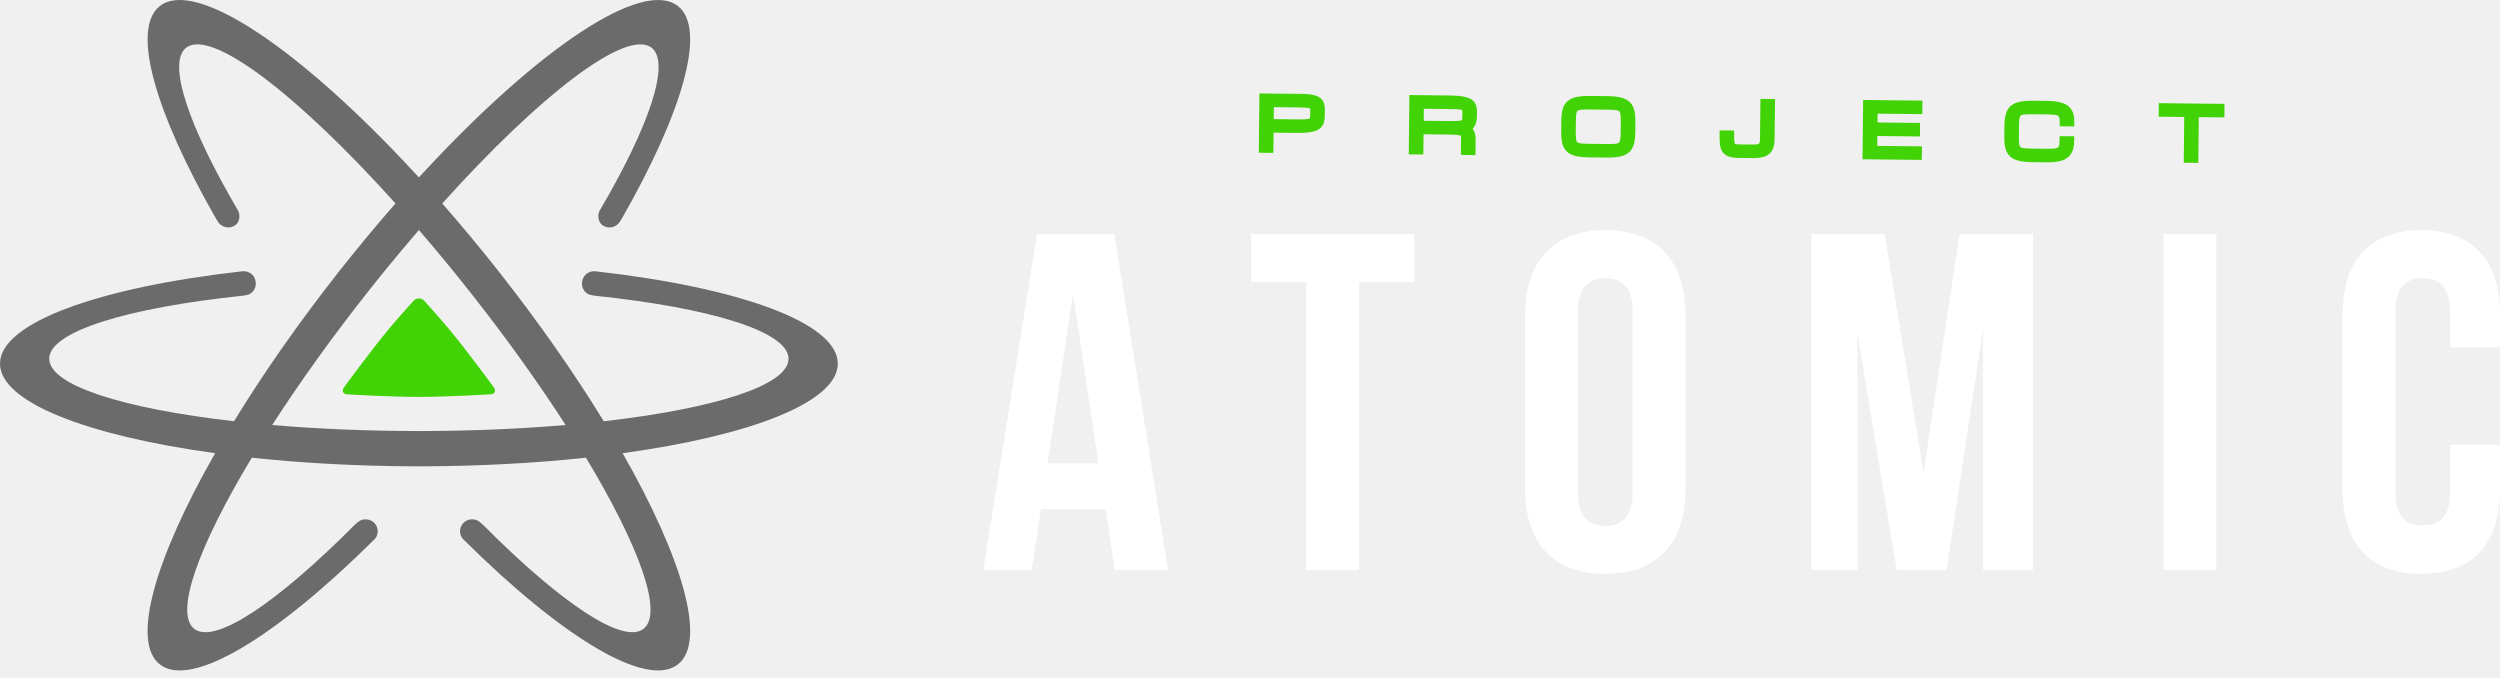
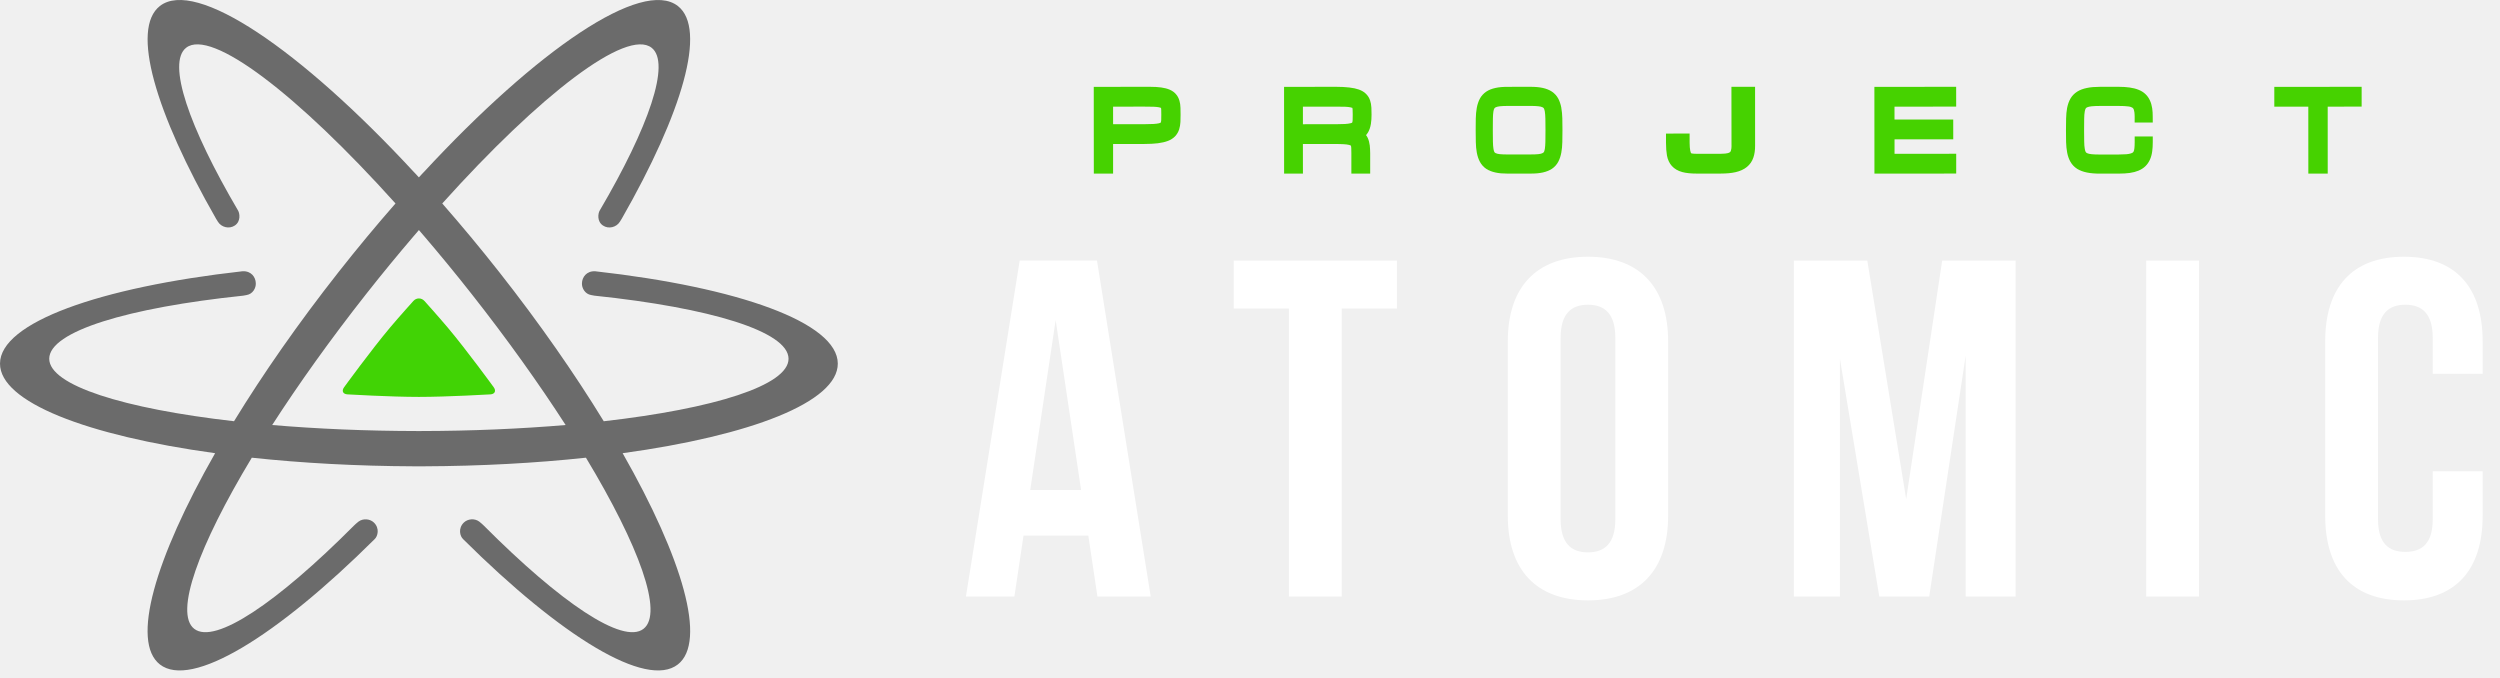
- <svg xmlns="http://www.w3.org/2000/svg" version="1.2" baseProfile="tiny" id="Layer_1" x="0px" y="0px" width="144px" height="39px" viewBox="0 0 144 39" overflow="visible" xml:space="preserve">
-   <g>
-     <path fill="#FFFFFF" d="M67.281,32.834h-3.069l-0.525-3.512h-3.732l-0.526,3.512h-2.792l3.098-19.353h4.451L67.281,32.834z    M60.341,26.697h2.93l-1.465-9.787L60.341,26.697z" />
-     <path fill="#FFFFFF" d="M72.064,13.482h9.399v2.764h-3.179v16.588h-3.043V16.246h-3.178V13.482z" />
-     <path fill="#FFFFFF" d="M87.85,18.126c0-3.097,1.632-4.865,4.617-4.865c2.986,0,4.617,1.769,4.617,4.865v10.062   c0,3.098-1.631,4.867-4.617,4.867c-2.985,0-4.617-1.769-4.617-4.867V18.126z M90.892,28.383c0,1.381,0.608,1.907,1.575,1.907   c0.968,0,1.576-0.526,1.576-1.907V17.932c0-1.383-0.608-1.907-1.576-1.907c-0.967,0-1.575,0.524-1.575,1.907V28.383z" />
-     <path fill="#FFFFFF" d="M110.796,27.221l2.074-13.739h4.23v19.353h-2.876V18.955l-2.101,13.879h-2.876l-2.266-13.686v13.686h-2.654   V13.482h4.229L110.796,27.221z" />
-     <path fill="#FFFFFF" d="M124.62,13.482h3.041v19.353h-3.041V13.482z" />
-     <path fill="#FFFFFF" d="M144,25.618v2.57c0,3.098-1.548,4.867-4.534,4.867c-2.985,0-4.534-1.769-4.534-4.867V18.126   c0-3.097,1.549-4.865,4.534-4.865c2.986,0,4.534,1.769,4.534,4.865v1.88h-2.875v-2.074c0-1.383-0.608-1.907-1.576-1.907   s-1.575,0.524-1.575,1.907v10.451c0,1.381,0.607,1.879,1.575,1.879s1.576-0.499,1.576-1.879v-2.766H144z" />
+ <svg xmlns="http://www.w3.org/2000/svg" version="1.2" id="Layer_1" x="0px" y="0px" width="144px" height="39px" viewBox="0 0 144 39" overflow="visible" xml:space="preserve">
+   <defs id="defs67" />
+   <g id="g3" transform="translate(-1,1.526749)">
+     <path d="m 67.281,32.834 -3.069,0 -0.525,-3.512 -3.732,0 -0.526,3.512 -2.792,0 3.098,-19.353 4.451,0 3.095,19.353 z m -6.94,-6.137 2.93,0 -1.465,-9.787 -1.465,9.787 z" id="path5" style="fill:#ffffff" />
+     <path d="m 72.064,13.482 9.399,0 0,2.764 -3.179,0 0,16.588 -3.043,0 0,-16.588 -3.178,0 0,-2.764 z" id="path7" style="fill:#ffffff" />
+     <path d="m 87.85,18.126 c 0,-3.097 1.632,-4.865 4.617,-4.865 2.986,0 4.617,1.769 4.617,4.865 l 0,10.062 c 0,3.098 -1.631,4.867 -4.617,4.867 -2.985,0 -4.617,-1.769 -4.617,-4.867 l 0,-10.062 z m 3.042,10.257 c 0,1.381 0.608,1.907 1.575,1.907 0.968,0 1.576,-0.526 1.576,-1.907 l 0,-10.451 c 0,-1.383 -0.608,-1.907 -1.576,-1.907 -0.967,0 -1.575,0.524 -1.575,1.907 l 0,10.451 z" id="path9" style="fill:#ffffff" />
+     <path d="m 110.796,27.221 2.074,-13.739 4.23,0 0,19.353 -2.876,0 0,-13.88 -2.101,13.879 -2.876,0 -2.266,-13.686 0,13.686 -2.654,0 0,-19.352 4.229,0 2.24,13.739 z" id="path11" style="fill:#ffffff" />
+     <path d="m 124.62,13.482 3.041,0 0,19.353 -3.041,0 0,-19.353 z" id="path13" style="fill:#ffffff" />
+     <path d="m 144,25.618 0,2.57 c 0,3.098 -1.548,4.867 -4.534,4.867 -2.985,0 -4.534,-1.769 -4.534,-4.867 l 0,-10.062 c 0,-3.097 1.549,-4.865 4.534,-4.865 2.986,0 4.534,1.769 4.534,4.865 l 0,1.88 -2.875,0 0,-2.074 c 0,-1.383 -0.608,-1.907 -1.576,-1.907 -0.968,0 -1.575,0.524 -1.575,1.907 l 0,10.451 c 0,1.381 0.607,1.879 1.575,1.879 0.968,0 1.576,-0.499 1.576,-1.879 l 0,-2.766 2.875,0 z" id="path15" style="fill:#ffffff" />
  </g>
-   <g>
-     <g>
-       <path fill="#41D305" d="M72.774,5.62l2.213,0.023c0.182,0.002,0.335,0.012,0.462,0.03c0.126,0.019,0.229,0.043,0.31,0.076    c0.082,0.033,0.145,0.073,0.188,0.123c0.045,0.046,0.076,0.102,0.095,0.167c0.021,0.063,0.032,0.135,0.033,0.215    c0.003,0.08,0.003,0.167,0.003,0.262c-0.002,0.1-0.005,0.191-0.01,0.275c-0.006,0.084-0.021,0.161-0.046,0.229    c-0.026,0.068-0.066,0.127-0.121,0.178c-0.056,0.05-0.134,0.094-0.234,0.127c-0.101,0.033-0.228,0.059-0.381,0.074    c-0.154,0.017-0.345,0.023-0.568,0.021l-1.593-0.017l-0.012,1.165l-0.369-0.004L72.774,5.62z M73.129,7.097l1.591,0.017    c0.164,0.002,0.301,0,0.414-0.006c0.111-0.003,0.202-0.014,0.276-0.027c0.072-0.015,0.128-0.036,0.169-0.064    c0.039-0.028,0.069-0.063,0.089-0.109c0.018-0.046,0.03-0.101,0.034-0.166c0.003-0.064,0.006-0.142,0.006-0.23    c0.002-0.083,0-0.155-0.001-0.214c-0.002-0.061-0.013-0.112-0.031-0.152c-0.019-0.041-0.049-0.073-0.087-0.098    c-0.039-0.025-0.096-0.044-0.168-0.059s-0.164-0.025-0.274-0.028c-0.114-0.006-0.251-0.009-0.414-0.011l-1.592-0.017L73.129,7.097    z" />
-       <path fill="#41D305" d="M73.346,8.806l-0.84-0.009l0.036-3.415l2.446,0.026c0.188,0.002,0.353,0.013,0.493,0.032    c0.147,0.02,0.267,0.05,0.366,0.09c0.119,0.049,0.209,0.108,0.274,0.184c0.066,0.068,0.116,0.155,0.146,0.255    c0.026,0.084,0.041,0.176,0.043,0.277c0.002,0.082,0.002,0.173,0.002,0.271c-0.002,0.103-0.004,0.2-0.01,0.288    c-0.007,0.106-0.027,0.205-0.06,0.296c-0.04,0.105-0.103,0.196-0.183,0.271c-0.079,0.073-0.187,0.132-0.318,0.177    c-0.118,0.04-0.265,0.068-0.433,0.086c-0.162,0.016-0.356,0.022-0.595,0.021l-1.356-0.015L73.346,8.806z M73.366,6.862    l1.356,0.015c0.15,0.002,0.286,0.001,0.399-0.003c0.101-0.004,0.181-0.013,0.24-0.024c0.062-0.012,0.08-0.025,0.08-0.025    c0.013-0.022,0.021-0.049,0.023-0.096c0.004-0.063,0.006-0.136,0.006-0.22c0.002-0.077,0.001-0.145,0-0.199    c-0.002-0.043-0.009-0.062-0.012-0.067c0,0.004-0.022-0.009-0.085-0.022c-0.062-0.012-0.143-0.02-0.24-0.024    c-0.108-0.003-0.244-0.008-0.405-0.01l-1.354-0.014L73.366,6.862z" />
-     </g>
-     <g>
-       <path fill="#41D305" d="M84.754,8.693l-0.367-0.004l0.006-0.551c0.001-0.09,0.001-0.167-0.003-0.232    c-0.001-0.063-0.013-0.119-0.03-0.166c-0.018-0.045-0.047-0.083-0.086-0.112c-0.039-0.028-0.096-0.051-0.169-0.066    c-0.071-0.016-0.164-0.028-0.275-0.037c-0.111-0.005-0.249-0.01-0.412-0.012l-1.654-0.019l-0.012,1.166l-0.369-0.004l0.032-2.943    l2.083,0.021c0.224,0.002,0.414,0.013,0.567,0.031s0.28,0.043,0.38,0.076c0.101,0.034,0.177,0.074,0.23,0.122    c0.055,0.047,0.095,0.104,0.119,0.167c0.023,0.064,0.036,0.136,0.04,0.215c0.004,0.08,0.005,0.167,0.004,0.262    c-0.001,0.123-0.012,0.231-0.028,0.323c-0.02,0.093-0.05,0.172-0.091,0.235c-0.041,0.064-0.096,0.117-0.164,0.155    C84.486,7.36,84.401,7.386,84.298,7.4c0.104,0.018,0.185,0.044,0.246,0.083c0.061,0.04,0.106,0.091,0.141,0.152    c0.03,0.062,0.053,0.135,0.062,0.219s0.014,0.179,0.013,0.289L84.754,8.693z M81.768,7.19l1.713,0.018    c0.164,0.002,0.301,0,0.414-0.005c0.112-0.004,0.204-0.014,0.275-0.027c0.074-0.015,0.13-0.036,0.17-0.064s0.07-0.064,0.089-0.11    c0.02-0.046,0.031-0.1,0.035-0.165c0.003-0.065,0.006-0.141,0.006-0.23c0.002-0.083,0.001-0.155-0.001-0.214    c-0.003-0.06-0.013-0.111-0.031-0.153c-0.019-0.041-0.048-0.073-0.086-0.099c-0.04-0.023-0.097-0.042-0.17-0.058    c-0.071-0.015-0.163-0.024-0.274-0.028c-0.113-0.006-0.25-0.009-0.414-0.011l-1.714-0.019L81.768,7.19z" />
-       <path fill="#41D305" d="M84.987,8.933l-0.84-0.009l0.009-0.788c0.001-0.086,0.001-0.158-0.002-0.221    c-0.003-0.049-0.011-0.078-0.015-0.09c-0.007-0.006-0.024-0.02-0.086-0.033c-0.062-0.014-0.145-0.025-0.236-0.029    c-0.121-0.007-0.256-0.012-0.402-0.013l-1.418-0.016l-0.013,1.165l-0.84-0.009l0.037-3.415L83.499,5.5    c0.225,0.003,0.425,0.014,0.593,0.032c0.172,0.02,0.312,0.049,0.428,0.086c0.135,0.045,0.239,0.101,0.314,0.172    c0.08,0.07,0.143,0.157,0.18,0.258c0.032,0.086,0.052,0.183,0.057,0.287c0.004,0.084,0.005,0.177,0.004,0.276    c-0.001,0.134-0.013,0.257-0.033,0.364c-0.023,0.124-0.064,0.231-0.123,0.322C84.889,7.34,84.855,7.38,84.82,7.416    c0.028,0.033,0.052,0.069,0.072,0.107c0.046,0.09,0.075,0.191,0.09,0.303c0.011,0.094,0.014,0.197,0.014,0.319L84.987,8.933z     M82.006,6.956l1.477,0.016c0.153,0.001,0.288,0.001,0.402-0.003c0.099-0.004,0.18-0.013,0.24-0.025    c0.06-0.011,0.079-0.024,0.079-0.024c0.012-0.022,0.021-0.049,0.023-0.097c0.003-0.062,0.006-0.135,0.007-0.219    c0.001-0.078,0-0.145-0.004-0.201c0-0.042-0.008-0.061-0.01-0.066c0.002,0.002-0.021-0.009-0.084-0.022    c-0.062-0.012-0.142-0.021-0.239-0.025c-0.11-0.003-0.246-0.007-0.406-0.009l-1.479-0.016L82.006,6.956z" />
-     </g>
-     <g>
-       <path fill="#41D305" d="M92.632,5.775c0.224,0.003,0.413,0.018,0.566,0.047s0.28,0.072,0.379,0.129s0.175,0.127,0.228,0.212    c0.052,0.084,0.091,0.184,0.114,0.298c0.024,0.114,0.037,0.242,0.041,0.385c0.002,0.143,0.003,0.301,0.001,0.477    c-0.002,0.172-0.006,0.33-0.012,0.474C93.943,7.939,93.928,8.068,93.9,8.18c-0.025,0.114-0.066,0.212-0.12,0.296    c-0.055,0.085-0.132,0.153-0.232,0.208c-0.1,0.052-0.228,0.093-0.382,0.119c-0.154,0.027-0.344,0.037-0.568,0.035L91.49,8.827    c-0.224-0.002-0.414-0.018-0.568-0.047c-0.153-0.029-0.28-0.072-0.378-0.127c-0.099-0.057-0.176-0.127-0.229-0.213    c-0.053-0.085-0.091-0.185-0.114-0.298c-0.024-0.113-0.036-0.242-0.039-0.385s-0.003-0.301,0-0.474    c0.001-0.175,0.005-0.334,0.011-0.476c0.005-0.144,0.021-0.271,0.047-0.384s0.066-0.213,0.121-0.296    c0.056-0.083,0.133-0.152,0.233-0.207c0.101-0.054,0.228-0.095,0.382-0.121s0.344-0.037,0.568-0.034L92.632,5.775z M92.602,8.532    c0.162,0.001,0.299-0.001,0.41-0.009c0.112-0.009,0.205-0.025,0.277-0.056c0.074-0.029,0.13-0.069,0.17-0.123    c0.041-0.055,0.07-0.129,0.09-0.218c0.018-0.092,0.028-0.202,0.035-0.334c0.004-0.133,0.007-0.291,0.009-0.474    c0.002-0.184,0.003-0.342,0.001-0.475c-0.003-0.132-0.012-0.243-0.028-0.334c-0.017-0.091-0.045-0.164-0.084-0.22    c-0.039-0.055-0.094-0.097-0.167-0.127c-0.07-0.031-0.162-0.05-0.273-0.062c-0.112-0.01-0.25-0.018-0.413-0.02L91.52,6.069    c-0.163-0.003-0.3,0.001-0.412,0.01c-0.112,0.009-0.205,0.027-0.278,0.056c-0.072,0.029-0.129,0.07-0.171,0.124    c-0.039,0.056-0.067,0.127-0.087,0.218c-0.019,0.09-0.031,0.202-0.033,0.333c-0.006,0.132-0.008,0.292-0.01,0.476    c-0.002,0.183-0.002,0.341-0.001,0.475c0.001,0.131,0.011,0.243,0.029,0.333c0.016,0.091,0.043,0.166,0.083,0.221    c0.037,0.055,0.094,0.095,0.165,0.127c0.072,0.031,0.164,0.051,0.276,0.062c0.112,0.01,0.25,0.016,0.413,0.018L92.602,8.532z" />
-       <path fill="#41D305" d="M92.596,9.076l-1.108-0.012c-0.24-0.003-0.44-0.019-0.609-0.052c-0.176-0.033-0.327-0.085-0.449-0.153    c-0.136-0.078-0.24-0.178-0.313-0.295c-0.067-0.107-0.117-0.233-0.146-0.375c-0.027-0.126-0.042-0.271-0.045-0.428    c-0.002-0.146-0.002-0.306-0.001-0.482c0.002-0.177,0.007-0.337,0.011-0.482c0.008-0.159,0.023-0.3,0.054-0.428    c0.032-0.141,0.084-0.266,0.155-0.374c0.075-0.115,0.184-0.21,0.317-0.284c0.123-0.066,0.272-0.115,0.455-0.146    c0.168-0.029,0.367-0.042,0.609-0.039l1.108,0.011c0.242,0.003,0.441,0.02,0.61,0.053c0.181,0.035,0.328,0.086,0.451,0.156    c0.131,0.076,0.236,0.173,0.311,0.291c0.066,0.109,0.115,0.235,0.146,0.375c0.026,0.13,0.041,0.271,0.044,0.43    c0.003,0.146,0.004,0.306,0.003,0.483C94.194,7.5,94.19,7.661,94.186,7.806c-0.007,0.158-0.025,0.301-0.055,0.428    c-0.032,0.141-0.084,0.265-0.152,0.372c-0.076,0.115-0.184,0.212-0.318,0.286c-0.126,0.066-0.278,0.115-0.456,0.145    C93.037,9.066,92.837,9.078,92.596,9.076z M91.519,6.305c-0.156-0.002-0.288,0.001-0.395,0.009    c-0.088,0.007-0.159,0.021-0.209,0.04c-0.029,0.012-0.053,0.027-0.066,0.045c-0.018,0.025-0.034,0.069-0.046,0.125    c-0.017,0.078-0.025,0.175-0.029,0.292c-0.004,0.132-0.007,0.288-0.009,0.471c-0.002,0.181-0.001,0.338,0,0.467    c0.002,0.118,0.01,0.217,0.023,0.295c0.015,0.071,0.03,0.109,0.045,0.13c0.012,0.016,0.033,0.031,0.064,0.043    c0.048,0.021,0.117,0.036,0.207,0.044c0.105,0.01,0.238,0.015,0.392,0.017l1.108,0.012c0.151,0.002,0.283,0,0.391-0.008    c0.089-0.007,0.157-0.021,0.206-0.04c0.033-0.014,0.056-0.028,0.069-0.046c0.012-0.017,0.03-0.055,0.046-0.125    c0.016-0.075,0.026-0.175,0.031-0.294c0.004-0.13,0.007-0.285,0.01-0.467c0.001-0.183,0.002-0.338,0-0.47    c-0.002-0.118-0.01-0.216-0.024-0.293c-0.012-0.056-0.026-0.101-0.046-0.128c-0.012-0.017-0.033-0.031-0.062-0.044    c-0.05-0.021-0.119-0.036-0.207-0.044c-0.104-0.011-0.237-0.017-0.393-0.018L91.519,6.305z" />
-     </g>
-     <g>
-       <path fill="#41D305" d="M100.132,8.859c-0.185-0.002-0.332-0.021-0.444-0.055c-0.111-0.034-0.197-0.089-0.258-0.166    c-0.061-0.079-0.102-0.178-0.12-0.305c-0.019-0.125-0.026-0.28-0.024-0.464l0.002-0.122l0.366,0.005l-0.001,0.122    c-0.003,0.151,0.006,0.271,0.021,0.361c0.015,0.089,0.041,0.156,0.079,0.205c0.039,0.048,0.089,0.077,0.151,0.092    c0.062,0.014,0.14,0.021,0.23,0.021l0.858,0.009c0.122,0.001,0.226-0.008,0.304-0.029c0.079-0.021,0.142-0.055,0.189-0.1    c0.046-0.045,0.078-0.103,0.097-0.173c0.02-0.071,0.028-0.153,0.029-0.248l0.022-2.079l0.369,0.004l-0.024,2.085    c-0.001,0.153-0.02,0.284-0.054,0.392c-0.034,0.108-0.09,0.197-0.166,0.264c-0.078,0.068-0.18,0.118-0.306,0.149    s-0.28,0.044-0.464,0.043L100.132,8.859z" />
-       <path fill="#41D305" d="M100.987,9.105l-0.858-0.009c-0.208-0.002-0.376-0.024-0.511-0.065c-0.156-0.047-0.283-0.132-0.374-0.246    c-0.087-0.111-0.143-0.25-0.168-0.415c-0.021-0.141-0.029-0.305-0.028-0.503l0.004-0.358l0.84,0.009l-0.004,0.358    c-0.002,0.137,0.006,0.244,0.019,0.317c0.012,0.074,0.029,0.096,0.029,0.098c0.006,0.004,0.008,0.007,0.021,0.011    c0.044,0.009,0.106,0.015,0.181,0.016l0.859,0.009c0.124,0.002,0.199-0.011,0.24-0.021c0.038-0.009,0.067-0.025,0.085-0.042    c0.015-0.013,0.025-0.036,0.033-0.065c0.015-0.05,0.021-0.113,0.022-0.188l0.024-2.315l0.841,0.009l-0.025,2.32    c-0.002,0.176-0.023,0.331-0.066,0.462c-0.048,0.147-0.126,0.273-0.236,0.369c-0.104,0.094-0.241,0.161-0.404,0.2    C101.364,9.091,101.192,9.107,100.987,9.105z" />
-     </g>
-     <g>
-       <path fill="#41D305" d="M107.519,8.94l0.032-2.944l2.943,0.032l-0.004,0.308l-2.574-0.027l-0.011,0.98l2.452,0.027l-0.003,0.305    l-2.453-0.026l-0.011,1.042l2.575,0.028l-0.004,0.307L107.519,8.94z" />
-       <polygon fill="#41D305" points="110.696,9.21 107.281,9.173 107.318,5.758 110.733,5.795 110.726,6.575 108.149,6.547     108.145,7.054 110.596,7.081 110.588,7.861 108.136,7.833 108.13,8.403 110.705,8.431   " />
-     </g>
-     <g>
-       <path fill="#41D305" d="M118.876,7.04c0.001-0.153-0.013-0.274-0.046-0.366c-0.032-0.089-0.087-0.158-0.162-0.203    c-0.076-0.048-0.177-0.078-0.302-0.093c-0.124-0.014-0.277-0.022-0.462-0.024l-0.861-0.009c-0.163-0.002-0.3,0.002-0.411,0.011    c-0.112,0.009-0.206,0.026-0.278,0.055c-0.072,0.029-0.129,0.07-0.171,0.124c-0.04,0.056-0.069,0.128-0.086,0.218    c-0.02,0.09-0.032,0.202-0.035,0.334c-0.005,0.131-0.008,0.291-0.009,0.475c-0.003,0.183-0.003,0.342-0.001,0.475    c0.001,0.131,0.011,0.242,0.028,0.333c0.016,0.091,0.044,0.165,0.081,0.221c0.04,0.055,0.096,0.096,0.168,0.126    c0.073,0.031,0.164,0.051,0.276,0.062c0.11,0.01,0.249,0.017,0.412,0.018l0.86,0.009c0.143,0.002,0.266,0,0.37-0.007    c0.103-0.006,0.191-0.019,0.264-0.039c0.074-0.021,0.133-0.048,0.179-0.083c0.045-0.035,0.08-0.08,0.105-0.134    c0.025-0.053,0.042-0.118,0.053-0.193c0.01-0.077,0.016-0.165,0.016-0.269l0.368,0.004c-0.001,0.123-0.01,0.234-0.027,0.333    c-0.016,0.098-0.043,0.186-0.084,0.264c-0.041,0.075-0.092,0.142-0.158,0.198c-0.065,0.056-0.149,0.102-0.249,0.137    c-0.1,0.035-0.219,0.061-0.355,0.077c-0.139,0.016-0.3,0.021-0.483,0.019l-0.861-0.009c-0.225-0.002-0.413-0.018-0.566-0.047    c-0.153-0.029-0.28-0.071-0.38-0.127c-0.099-0.058-0.175-0.127-0.229-0.213c-0.053-0.085-0.092-0.185-0.115-0.299    c-0.022-0.112-0.036-0.242-0.039-0.384c-0.001-0.144-0.002-0.302,0-0.474c0.003-0.175,0.005-0.334,0.01-0.476    c0.007-0.144,0.022-0.271,0.048-0.384c0.026-0.113,0.066-0.212,0.121-0.297c0.057-0.083,0.133-0.152,0.234-0.206    c0.1-0.055,0.227-0.096,0.382-0.121c0.154-0.024,0.343-0.037,0.567-0.034l0.861,0.01c0.184,0.002,0.344,0.012,0.482,0.031    c0.138,0.019,0.255,0.044,0.354,0.082c0.099,0.036,0.182,0.081,0.245,0.135c0.066,0.054,0.116,0.117,0.156,0.192    c0.037,0.071,0.063,0.156,0.077,0.247c0.016,0.093,0.021,0.196,0.02,0.307L118.876,7.04z" />
-       <path fill="#41D305" d="M117.872,9.349l-0.86-0.009c-0.238-0.003-0.443-0.021-0.609-0.053c-0.175-0.032-0.327-0.085-0.45-0.153    c-0.134-0.077-0.239-0.176-0.312-0.294c-0.067-0.107-0.118-0.233-0.146-0.375c-0.028-0.129-0.042-0.274-0.045-0.431    c-0.001-0.144-0.003-0.304-0.001-0.479c0.002-0.178,0.007-0.337,0.012-0.482c0.006-0.155,0.023-0.299,0.053-0.428    c0.033-0.141,0.085-0.268,0.155-0.374c0.078-0.116,0.184-0.212,0.318-0.284c0.123-0.067,0.272-0.115,0.455-0.146    c0.167-0.029,0.367-0.042,0.608-0.04l0.862,0.01c0.19,0.002,0.362,0.013,0.512,0.035c0.152,0.021,0.289,0.052,0.403,0.094    c0.126,0.045,0.231,0.104,0.317,0.177c0.087,0.072,0.158,0.162,0.211,0.263c0.049,0.094,0.084,0.2,0.104,0.319    c0.016,0.107,0.022,0.223,0.021,0.346l-0.002,0.237l-0.84-0.009l0.003-0.238c0.002-0.154-0.018-0.238-0.033-0.28    c-0.019-0.052-0.043-0.071-0.063-0.084c-0.032-0.019-0.093-0.046-0.205-0.058c-0.113-0.014-0.26-0.021-0.437-0.023l-0.861-0.01    c-0.154-0.001-0.286,0.001-0.393,0.01c-0.088,0.007-0.159,0.021-0.209,0.04c-0.03,0.013-0.052,0.027-0.066,0.045    c-0.019,0.026-0.034,0.071-0.047,0.126c-0.016,0.075-0.025,0.174-0.028,0.292c-0.004,0.13-0.008,0.287-0.01,0.471    c-0.002,0.181-0.002,0.337,0,0.467c0,0.118,0.01,0.219,0.023,0.294c0.013,0.072,0.031,0.111,0.047,0.129    c0.003,0.005,0.017,0.025,0.062,0.044c0.049,0.021,0.119,0.035,0.209,0.044c0.105,0.01,0.239,0.015,0.391,0.017l0.861,0.009    c0.143,0.001,0.258,0,0.351-0.006c0.089-0.005,0.161-0.016,0.217-0.031c0.055-0.016,0.082-0.03,0.097-0.041    c0.016-0.012,0.027-0.028,0.038-0.049c0.009-0.02,0.022-0.058,0.031-0.125c0.008-0.065,0.014-0.145,0.015-0.238l0.002-0.236    l0.84,0.009l-0.002,0.236c-0.002,0.134-0.012,0.257-0.03,0.367c-0.019,0.125-0.056,0.237-0.107,0.335    c-0.055,0.105-0.127,0.196-0.216,0.271c-0.087,0.072-0.195,0.134-0.322,0.178c-0.116,0.042-0.249,0.07-0.409,0.089    C118.237,9.345,118.07,9.351,117.872,9.349z" />
-     </g>
-     <g>
-       <path fill="#41D305" d="M127.893,6.216l-0.004,0.308l-1.47-0.016l-0.029,2.636l-0.367-0.004l0.028-2.636l-1.471-0.015l0.002-0.309    L127.893,6.216z" />
-       <polygon fill="#41D305" points="126.622,9.382 125.783,9.374 125.812,6.738 124.339,6.722 124.348,5.942 128.132,5.983     128.123,6.762 126.651,6.747   " />
-     </g>
-   </g>
-   <path fill="#41D305" d="M24.128,22.862c-1.631,0-4.114-0.146-4.114-0.146c-0.261-0.015-0.349-0.2-0.194-0.411  c0,0,1.541-2.122,2.658-3.451c0.552-0.654,1.333-1.519,1.333-1.519c0.175-0.194,0.46-0.194,0.636,0c0,0,0.778,0.865,1.331,1.519  c1.119,1.329,2.66,3.451,2.66,3.451c0.153,0.211,0.065,0.396-0.194,0.411C28.243,22.716,25.758,22.862,24.128,22.862z" />
-   <path fill="#6B6B6B" d="M48.257,20.941c-0.01-2.363-5.732-4.393-13.979-5.317c-0.493-0.021-0.75,0.343-0.758,0.692  c-0.014,0.279,0.18,0.622,0.529,0.679c0.065,0.011,0.122,0.024,0.195,0.036c6.645,0.694,11.168,2.057,11.176,3.63  c0.007,1.534-4.277,2.877-10.644,3.603c-1.664-2.718-3.693-5.635-6.012-8.581c-1.093-1.39-2.195-2.712-3.29-3.963  c5.646-6.279,10.621-10.094,12.06-8.968c1.112,0.871-0.155,4.552-2.996,9.384c-0.089,0.156-0.162,0.614,0.189,0.852  c0.332,0.225,0.78,0.101,0.976-0.214c0.027-0.048,0.079-0.123,0.107-0.171c3.502-6.12,4.918-10.94,3.237-12.255  c-2.054-1.607-8.089,2.492-14.649,9.58V9.925c-0.091,0.097-0.181,0.192-0.271,0.291c-0.09-0.099-0.181-0.194-0.27-0.291v0.002  C17.298,2.839,11.262-1.26,9.208,0.347c-1.681,1.315-0.264,6.136,3.238,12.255c0.027,0.048,0.079,0.123,0.107,0.171  c0.195,0.315,0.643,0.439,0.976,0.214c0.352-0.238,0.278-0.696,0.188-0.852c-2.841-4.832-4.108-8.514-2.996-9.384  c1.438-1.125,6.414,2.689,12.06,8.968c-1.094,1.25-2.197,2.573-3.289,3.963c-2.318,2.945-4.349,5.863-6.012,8.581  c-6.366-0.726-10.651-2.069-10.644-3.603c0.007-1.573,4.53-2.936,11.175-3.63c0.074-0.011,0.13-0.024,0.195-0.036  c0.351-0.057,0.543-0.4,0.528-0.679c-0.006-0.35-0.264-0.714-0.757-0.692C5.731,16.548,0.01,18.578,0,20.941  c-0.01,2.214,4.993,4.147,12.391,5.163C8.924,32.183,7.534,36.96,9.208,38.271c1.812,1.417,6.729-1.609,12.367-7.212  c0.188-0.171,0.305-0.626-0.037-0.959c-0.22-0.214-0.612-0.258-0.884-0.059c-0.106,0.078-0.207,0.178-0.281,0.248  c-4.398,4.413-7.999,6.859-9.187,5.93c-1.155-0.901,0.251-4.769,3.318-9.856c2.87,0.309,6.031,0.483,9.354,0.497v0  c0.047,0,0.092,0,0.139,0c0.036,0,0.071,0.001,0.107,0.001c0.008,0,0.016,0,0.023,0s0.017,0,0.023,0c0.036,0,0.072,0,0.108-0.001  c0.046,0,0.092,0,0.139,0v0c3.321-0.013,6.482-0.188,9.353-0.497c3.067,5.088,4.474,8.955,3.318,9.856  c-1.187,0.929-4.788-1.517-9.186-5.93c-0.074-0.07-0.176-0.17-0.281-0.248c-0.272-0.2-0.664-0.155-0.885,0.059  c-0.341,0.333-0.225,0.788-0.036,0.959c5.64,5.603,10.555,8.629,12.366,7.212c1.674-1.31,0.284-6.088-3.182-12.167  C43.263,25.088,48.267,23.155,48.257,20.941z M24.205,24.828c-0.026,0-0.052,0-0.077,0s-0.051,0-0.076,0  c-2.975-0.004-5.805-0.128-8.374-0.347c1.527-2.368,3.357-4.935,5.416-7.549c0.925-1.174,1.849-2.296,2.765-3.367v0.002  c0.089-0.105,0.18-0.212,0.27-0.316c0.09,0.104,0.18,0.211,0.271,0.316v-0.002c0.915,1.071,1.84,2.192,2.764,3.367  c2.06,2.615,3.889,5.182,5.416,7.549C30.01,24.699,27.18,24.824,24.205,24.828z" />
+   <path d="M24.128,22.862c-1.631,0-4.114-0.146-4.114-0.146c-0.261-0.015-0.349-0.2-0.194-0.411  c0,0,1.541-2.122,2.658-3.451c0.552-0.654,1.333-1.519,1.333-1.519c0.175-0.194,0.46-0.194,0.636,0c0,0,0.778,0.865,1.331,1.519  c1.119,1.329,2.66,3.451,2.66,3.451c0.153,0.211,0.065,0.396-0.194,0.411C28.243,22.716,25.758,22.862,24.128,22.862z" id="path61" fill="#41D305" />
+   <path d="M48.257,20.941c-0.01-2.363-5.732-4.393-13.979-5.317c-0.493-0.021-0.75,0.343-0.758,0.692  c-0.014,0.279,0.18,0.622,0.529,0.679c0.065,0.011,0.122,0.024,0.195,0.036c6.645,0.694,11.168,2.057,11.176,3.63  c0.007,1.534-4.277,2.877-10.644,3.603c-1.664-2.718-3.693-5.635-6.012-8.581c-1.093-1.39-2.195-2.712-3.29-3.963  c5.646-6.279,10.621-10.094,12.06-8.968c1.112,0.871-0.155,4.552-2.996,9.384c-0.089,0.156-0.162,0.614,0.189,0.852  c0.332,0.225,0.78,0.101,0.976-0.214c0.027-0.048,0.079-0.123,0.107-0.171c3.502-6.12,4.918-10.94,3.237-12.255  c-2.054-1.607-8.089,2.492-14.649,9.58V9.925c-0.091,0.097-0.181,0.192-0.271,0.291c-0.09-0.099-0.181-0.194-0.27-0.291v0.002  C17.298,2.839,11.262-1.26,9.208,0.347c-1.681,1.315-0.264,6.136,3.238,12.255c0.027,0.048,0.079,0.123,0.107,0.171  c0.195,0.315,0.643,0.439,0.976,0.214c0.352-0.238,0.278-0.696,0.188-0.852c-2.841-4.832-4.108-8.514-2.996-9.384  c1.438-1.125,6.414,2.689,12.06,8.968c-1.094,1.25-2.197,2.573-3.289,3.963c-2.318,2.945-4.349,5.863-6.012,8.581  c-6.366-0.726-10.651-2.069-10.644-3.603c0.007-1.573,4.53-2.936,11.175-3.63c0.074-0.011,0.13-0.024,0.195-0.036  c0.351-0.057,0.543-0.4,0.528-0.679c-0.006-0.35-0.264-0.714-0.757-0.692C5.731,16.548,0.01,18.578,0,20.941  c-0.01,2.214,4.993,4.147,12.391,5.163C8.924,32.183,7.534,36.96,9.208,38.271c1.812,1.417,6.729-1.609,12.367-7.212  c0.188-0.171,0.305-0.626-0.037-0.959c-0.22-0.214-0.612-0.258-0.884-0.059c-0.106,0.078-0.207,0.178-0.281,0.248  c-4.398,4.413-7.999,6.859-9.187,5.93c-1.155-0.901,0.251-4.769,3.318-9.856c2.87,0.309,6.031,0.483,9.354,0.497v0  c0.047,0,0.092,0,0.139,0c0.036,0,0.071,0.001,0.107,0.001c0.008,0,0.016,0,0.023,0s0.017,0,0.023,0c0.036,0,0.072,0,0.108-0.001  c0.046,0,0.092,0,0.139,0v0c3.321-0.013,6.482-0.188,9.353-0.497c3.067,5.088,4.474,8.955,3.318,9.856  c-1.187,0.929-4.788-1.517-9.186-5.93c-0.074-0.07-0.176-0.17-0.281-0.248c-0.272-0.2-0.664-0.155-0.885,0.059  c-0.341,0.333-0.225,0.788-0.036,0.959c5.64,5.603,10.555,8.629,12.366,7.212c1.674-1.31,0.284-6.088-3.182-12.167  C43.263,25.088,48.267,23.155,48.257,20.941z M24.205,24.828c-0.026,0-0.052,0-0.077,0s-0.051,0-0.076,0  c-2.975-0.004-5.805-0.128-8.374-0.347c1.527-2.368,3.357-4.935,5.416-7.549c0.925-1.174,1.849-2.296,2.765-3.367v0.002  c0.089-0.105,0.18-0.212,0.27-0.316c0.09,0.104,0.18,0.211,0.271,0.316v-0.002c0.915,1.071,1.84,2.192,2.764,3.367  c2.06,2.615,3.889,5.182,5.416,7.549C30.01,24.699,27.18,24.824,24.205,24.828z" id="path63" fill="#6B6B6B" />
+   <path d="M 67.934,5.799 C 67.893,5.654 67.826,5.527 67.738,5.429 67.649,5.319 67.529,5.234 67.371,5.164 67.24,5.108 67.081,5.065 66.886,5.038 66.701,5.012 66.482,5 66.235,5 l -3.235,0.003 0.004,4.997 1.11,-0.002 2.58e-4,-1.704 1.791,-0.001 c 0.317,-0.002 0.572,-0.014 0.786,-0.041 0.222,-0.029 0.416,-0.073 0.571,-0.132 0.174,-0.067 0.315,-0.157 0.418,-0.264 0.105,-0.111 0.186,-0.244 0.238,-0.399 0.041,-0.133 0.067,-0.279 0.075,-0.434 0.006,-0.129 0.008,-0.271 0.008,-0.421 -0.002,-0.144 -0.003,-0.278 -0.006,-0.398 -0.004,-0.147 -0.024,-0.281 -0.06,-0.405 z m -1.048,1.125 c -0.004,0.068 -0.014,0.108 -0.031,0.141 0,0 -0.024,0.018 -0.103,0.037 -0.08,0.018 -0.185,0.032 -0.317,0.039 -0.151,0.009 -0.33,0.012 -0.528,0.013 l -1.793,3.886e-4 -5.8e-4,-1.011 1.791,-0.002 c 0.213,0.002 0.392,0.005 0.537,0.007 0.129,0.005 0.236,0.015 0.317,0.032 0.083,0.018 0.112,0.038 0.111,0.031 0.006,0.008 0.014,0.035 0.017,0.098 0.005,0.08 0.006,0.179 0.004,0.291 0.001,0.123 2.71e-4,0.229 -0.004,0.323 z" id="path4280-8" style="color:#000000;color-interpolation:sRGB;color-interpolation-filters:linearRGB;fill:#46d200;fill-opacity:1;fill-rule:nonzero;stroke-width:1;stroke-linecap:butt;stroke-linejoin:miter;stroke-miterlimit:4;stroke-opacity:1;stroke-dasharray:none;stroke-dashoffset:0;marker:none;visibility:visible;display:inline;overflow:visible;isolation:auto;mix-blend-mode:normal;enable-background:accumulate;clip-rule:nonzero;color-rendering:auto;image-rendering:auto;shape-rendering:auto;text-rendering:auto" />
+   <path d="M 78.915,5.779 C 78.866,5.631 78.783,5.505 78.679,5.404 78.581,5.302 78.445,5.222 78.271,5.157 78.121,5.104 77.939,5.064 77.717,5.039 77.5,5.013 77.243,5.001 76.953,5 l -2.991,0.004 0.003,4.996 1.084,-6.476e-4 -0.002,-1.704 1.829,-3.719e-4 c 0.19,-0.002 0.363,0.003 0.519,0.011 0.118,0.006 0.225,0.02 0.307,0.04 0.079,0.018 0.102,0.037 0.111,0.047 0.006,0.017 0.016,0.06 0.02,0.132 0.005,0.091 0.006,0.197 0.006,0.323 l -1.51e-4,1.152 1.084,-6.419e-4 1.51e-4,-1.152 C 78.92,8.668 78.914,8.517 78.899,8.38 78.879,8.217 78.839,8.069 78.779,7.938 c -0.027,-0.056 -0.059,-0.108 -0.094,-0.155 0.045,-0.053 0.087,-0.114 0.125,-0.176 0.073,-0.134 0.124,-0.291 0.154,-0.471 0.025,-0.158 0.038,-0.338 0.037,-0.533 -1.02e-4,-0.145 -0.003,-0.282 -0.009,-0.404 -0.007,-0.153 -0.034,-0.293 -0.076,-0.419 z m -1.962,1.376 -1.905,0.001 -2.31e-4,-1.012 1.904,-0.001 c 0.209,-0.001 0.382,0.004 0.525,0.006 0.125,0.006 0.229,0.016 0.308,0.033 0.083,0.018 0.111,0.034 0.11,0.031 0.002,0.007 0.013,0.035 0.015,0.096 0.006,0.082 0.007,0.179 0.007,0.294 5.84e-4,0.123 -0.002,0.229 -0.005,0.32 -0.004,0.069 -0.013,0.109 -0.028,0.142 0,0 -0.024,0.019 -0.102,0.036 -0.077,0.019 -0.182,0.033 -0.309,0.041 -0.148,0.009 -0.322,0.011 -0.519,0.013 z" id="path4282-9" style="color:#000000;color-interpolation:sRGB;color-interpolation-filters:linearRGB;fill:#46d200;fill-opacity:1;fill-rule:nonzero;stroke-width:1;stroke-linecap:butt;stroke-linejoin:miter;stroke-miterlimit:4;stroke-opacity:1;stroke-dasharray:none;stroke-dashoffset:0;marker:none;visibility:visible;display:inline;overflow:visible;isolation:auto;mix-blend-mode:normal;enable-background:accumulate;clip-rule:nonzero;color-rendering:auto;image-rendering:auto;shape-rendering:auto;text-rendering:auto" />
+   <path d="M 89.933,6.209 C 89.896,6.014 89.838,5.836 89.758,5.683 89.67,5.519 89.545,5.382 89.391,5.278 89.246,5.181 89.072,5.111 88.861,5.064 88.662,5.021 88.43,5 88.147,5 l -1.296,0.002 c -0.284,-0.001 -0.517,0.02 -0.714,0.064 -0.212,0.046 -0.387,0.117 -0.53,0.213 -0.156,0.107 -0.28,0.242 -0.368,0.407 -0.081,0.153 -0.14,0.33 -0.177,0.531 -0.034,0.181 -0.05,0.381 -0.057,0.605 -0.003,0.206 -0.005,0.432 -0.006,0.682 0.001,0.248 0.004,0.474 0.008,0.68 0.004,0.222 0.024,0.426 0.057,0.605 0.036,0.199 0.096,0.376 0.176,0.526 0.087,0.164 0.21,0.304 0.37,0.412 0.144,0.094 0.323,0.165 0.528,0.209 0.199,0.045 0.433,0.064 0.714,0.064 l 1.296,-0.001 c 0.283,0.001 0.516,-0.02 0.712,-0.063 0.206,-0.046 0.384,-0.117 0.531,-0.213 0.157,-0.106 0.281,-0.245 0.367,-0.409 0.08,-0.152 0.138,-0.328 0.175,-0.529 0.032,-0.179 0.053,-0.382 0.057,-0.606 0.005,-0.205 0.008,-0.432 0.008,-0.68 0.002,-0.25 -0.004,-0.477 -0.008,-0.682 -0.007,-0.225 -0.026,-0.424 -0.059,-0.608 z m -1.784,2.687 -1.296,0.001 c -0.18,0.001 -0.334,-0.004 -0.457,-0.017 -0.106,-0.011 -0.187,-0.031 -0.243,-0.058 -0.037,-0.018 -0.061,-0.038 -0.075,-0.061 -0.017,-0.029 -0.038,-0.083 -0.054,-0.184 -0.017,-0.109 -0.029,-0.249 -0.032,-0.415 -0.002,-0.183 -0.006,-0.404 -0.006,-0.661 -5.69e-4,-0.257 0.003,-0.478 0.005,-0.665 0.003,-0.166 0.011,-0.303 0.029,-0.412 0.013,-0.08 0.033,-0.142 0.054,-0.177 0.016,-0.027 0.042,-0.047 0.076,-0.066 0.058,-0.028 0.141,-0.048 0.245,-0.06 0.124,-0.013 0.278,-0.02 0.46,-0.019 l 1.295,-0.001 c 0.182,-0.001 0.337,0.006 0.46,0.02 0.104,0.01 0.186,0.03 0.242,0.059 0.035,0.018 0.06,0.037 0.075,0.063 0.022,0.038 0.041,0.101 0.055,0.181 0.017,0.107 0.028,0.247 0.032,0.413 0.003,0.186 0.004,0.407 0.006,0.664 -0.002,0.257 -0.003,0.477 -0.006,0.66 -0.004,0.169 -0.014,0.309 -0.031,0.415 -0.017,0.1 -0.039,0.154 -0.053,0.179 -0.016,0.026 -0.042,0.045 -0.081,0.065 -0.055,0.028 -0.137,0.049 -0.239,0.059 -0.127,0.013 -0.282,0.018 -0.459,0.017 z" id="path4284-5" style="color:#000000;color-interpolation:sRGB;color-interpolation-filters:linearRGB;fill:#46d200;fill-opacity:1;fill-rule:nonzero;stroke-width:1;stroke-linecap:butt;stroke-linejoin:miter;stroke-miterlimit:4;stroke-opacity:1;stroke-dasharray:none;stroke-dashoffset:0;marker:none;visibility:visible;display:inline;overflow:visible;isolation:auto;mix-blend-mode:normal;enable-background:accumulate;clip-rule:nonzero;color-rendering:auto;image-rendering:auto;shape-rendering:auto;text-rendering:auto" />
+   <path d="m 99.737,8.388 c 5.2e-4,0.111 -0.01,0.203 -0.033,0.276 -0.011,0.044 -0.029,0.077 -0.053,0.096 -0.028,0.026 -0.075,0.048 -0.136,0.062 -0.067,0.016 -0.189,0.037 -0.39,0.036 l -1.391,9.37e-4 c -0.122,7.254e-4 -0.222,-0.008 -0.294,-0.02 -0.02,-0.005 -0.024,-0.01 -0.031,-0.015 -7.43e-4,-0.002 -0.03,-0.034 -0.051,-0.142 -0.021,-0.107 -0.035,-0.264 -0.036,-0.465 l -5.24e-4,-0.524 -1.36,7.131e-4 -1.85e-4,0.525 c 9.34e-4,0.291 0.019,0.53 0.055,0.736 0.044,0.24 0.137,0.442 0.28,0.603 0.149,0.166 0.356,0.288 0.61,0.355 0.22,0.058 0.491,0.086 0.828,0.086 l 1.39,-9.232e-4 c 0.332,-9.894e-4 0.61,-0.028 0.845,-0.081 0.264,-0.061 0.483,-0.162 0.652,-0.3 0.176,-0.143 0.302,-0.327 0.374,-0.544 0.066,-0.193 0.1,-0.42 0.098,-0.678 l -10e-4,-3.396 -1.362,-2.738e-4 0.004,3.388 z" id="path4286-9" style="color:#000000;color-interpolation:sRGB;color-interpolation-filters:linearRGB;fill:#46d200;fill-opacity:1;fill-rule:nonzero;stroke-width:1;stroke-linecap:butt;stroke-linejoin:miter;stroke-miterlimit:4;stroke-opacity:1;stroke-dasharray:none;stroke-dashoffset:0;marker:none;visibility:visible;display:inline;overflow:visible;isolation:auto;mix-blend-mode:normal;enable-background:accumulate;clip-rule:nonzero;color-rendering:auto;image-rendering:auto;shape-rendering:auto;text-rendering:auto" />
+   <polygon points="286.331,308.377 286.358,306.076 278.755,305.994 278.774,304.312 286.013,304.393 286.036,302.09 278.798,302.008 278.813,300.514 286.418,300.596 286.44,298.293 276.36,298.186 276.251,308.268 " id="polygon4288-4" style="color:#000000;color-interpolation:sRGB;color-interpolation-filters:linearRGB;fill:#46d200;fill-opacity:1;fill-rule:nonzero;stroke-width:1.587;stroke-linecap:butt;stroke-linejoin:miter;stroke-miterlimit:4;stroke-opacity:1;stroke-dasharray:none;stroke-dashoffset:0;marker:none;visibility:visible;display:inline;overflow:visible;isolation:auto;mix-blend-mode:normal;enable-background:accumulate;clip-rule:nonzero;color-rendering:auto;image-rendering:auto;shape-rendering:auto;text-rendering:auto" transform="matrix(0.467174,-0.00566495,0.00534141,0.4954666,-22.73617,-141.1715)" />
+   <path d="m 123.834,5.781 c -0.068,-0.144 -0.157,-0.269 -0.265,-0.368 -0.108,-0.102 -0.24,-0.184 -0.397,-0.245 -0.142,-0.058 -0.314,-0.1 -0.502,-0.127 -0.185,-0.027 -0.398,-0.041 -0.636,-0.041 l -1.07,1.579e-4 c -0.299,0.001 -0.548,0.022 -0.756,0.066 -0.226,0.046 -0.411,0.116 -0.563,0.213 -0.166,0.105 -0.296,0.242 -0.391,0.407 -0.085,0.15 -0.148,0.33 -0.188,0.53 -0.034,0.183 -0.053,0.386 -0.058,0.607 -0.005,0.204 -0.008,0.43 -0.008,0.681 -0.002,0.249 0.005,0.474 0.007,0.678 0.007,0.222 0.026,0.426 0.062,0.608 0.037,0.2 0.101,0.376 0.187,0.527 0.093,0.166 0.225,0.304 0.394,0.412 0.153,0.092 0.342,0.165 0.56,0.208 0.206,0.043 0.462,0.064 0.757,0.064 l 1.069,-9.996e-4 c 0.246,-7.115e-4 0.453,-0.013 0.636,-0.038 0.198,-0.029 0.361,-0.072 0.506,-0.133 0.157,-0.065 0.291,-0.153 0.398,-0.257 0.108,-0.106 0.197,-0.235 0.264,-0.385 0.062,-0.139 0.106,-0.298 0.128,-0.476 0.021,-0.154 0.032,-0.33 0.031,-0.518 l 7.8e-4,-0.334 -1.043,5.236e-4 0.001,0.333 c -4e-5,0.133 -0.006,0.245 -0.015,0.338 -0.01,0.095 -0.026,0.148 -0.039,0.178 -0.012,0.029 -0.027,0.052 -0.046,0.069 -0.017,0.015 -0.052,0.037 -0.119,0.059 -0.068,0.022 -0.157,0.039 -0.268,0.048 -0.115,0.009 -0.258,0.014 -0.435,0.015 l -1.07,0.001 c -0.188,7.661e-4 -0.354,-0.005 -0.486,-0.018 -0.112,-0.011 -0.198,-0.031 -0.259,-0.059 -0.057,-0.026 -0.075,-0.053 -0.078,-0.062 -0.019,-0.026 -0.043,-0.081 -0.059,-0.182 -0.019,-0.107 -0.032,-0.248 -0.034,-0.416 -0.004,-0.183 -0.006,-0.404 -0.006,-0.66 1.2e-4,-0.259 0.003,-0.481 0.005,-0.665 0.003,-0.167 0.013,-0.307 0.032,-0.414 0.013,-0.078 0.034,-0.142 0.057,-0.178 0.017,-0.027 0.043,-0.048 0.081,-0.065 0.061,-0.028 0.149,-0.048 0.26,-0.059 0.131,-0.013 0.294,-0.02 0.486,-0.02 l 1.069,-1.526e-4 c 0.219,-3.747e-4 0.401,0.008 0.542,0.026 0.14,0.014 0.215,0.052 0.255,0.078 0.025,0.017 0.057,0.045 0.081,0.118 0.019,0.061 0.044,0.178 0.045,0.396 l -0.001,0.336 1.043,-5.286e-4 -0.002,-0.335 c 0.002,-0.174 -0.009,-0.337 -0.031,-0.488 -0.025,-0.169 -0.07,-0.318 -0.132,-0.45 z" id="path4290-5" style="color:#000000;color-interpolation:sRGB;color-interpolation-filters:linearRGB;fill:#46d200;fill-opacity:1;fill-rule:nonzero;stroke-width:1;stroke-linecap:butt;stroke-linejoin:miter;stroke-miterlimit:4;stroke-opacity:1;stroke-dasharray:none;stroke-dashoffset:0;marker:none;visibility:visible;display:inline;overflow:visible;isolation:auto;mix-blend-mode:normal;enable-background:accumulate;clip-rule:nonzero;color-rendering:auto;image-rendering:auto;shape-rendering:auto;text-rendering:auto" />
+   <polygon points="337.802,298.848 326.634,298.729 326.608,301.029 330.955,301.078 330.87,308.857 333.349,308.883 333.435,301.104 337.776,301.15 " id="polygon4292-8" style="color:#000000;color-interpolation:sRGB;color-interpolation-filters:linearRGB;fill:#46d200;fill-opacity:1;fill-rule:nonzero;stroke-width:1.587;stroke-linecap:butt;stroke-linejoin:miter;stroke-miterlimit:4;stroke-opacity:1;stroke-dasharray:none;stroke-dashoffset:0;marker:none;visibility:visible;display:inline;overflow:visible;isolation:auto;mix-blend-mode:normal;enable-background:accumulate;clip-rule:nonzero;color-rendering:auto;image-rendering:auto;shape-rendering:auto;text-rendering:auto" transform="matrix(0.4504102,-0.00566677,0.00514975,0.4956258,-17.65768,-141.2025)" />
</svg>
